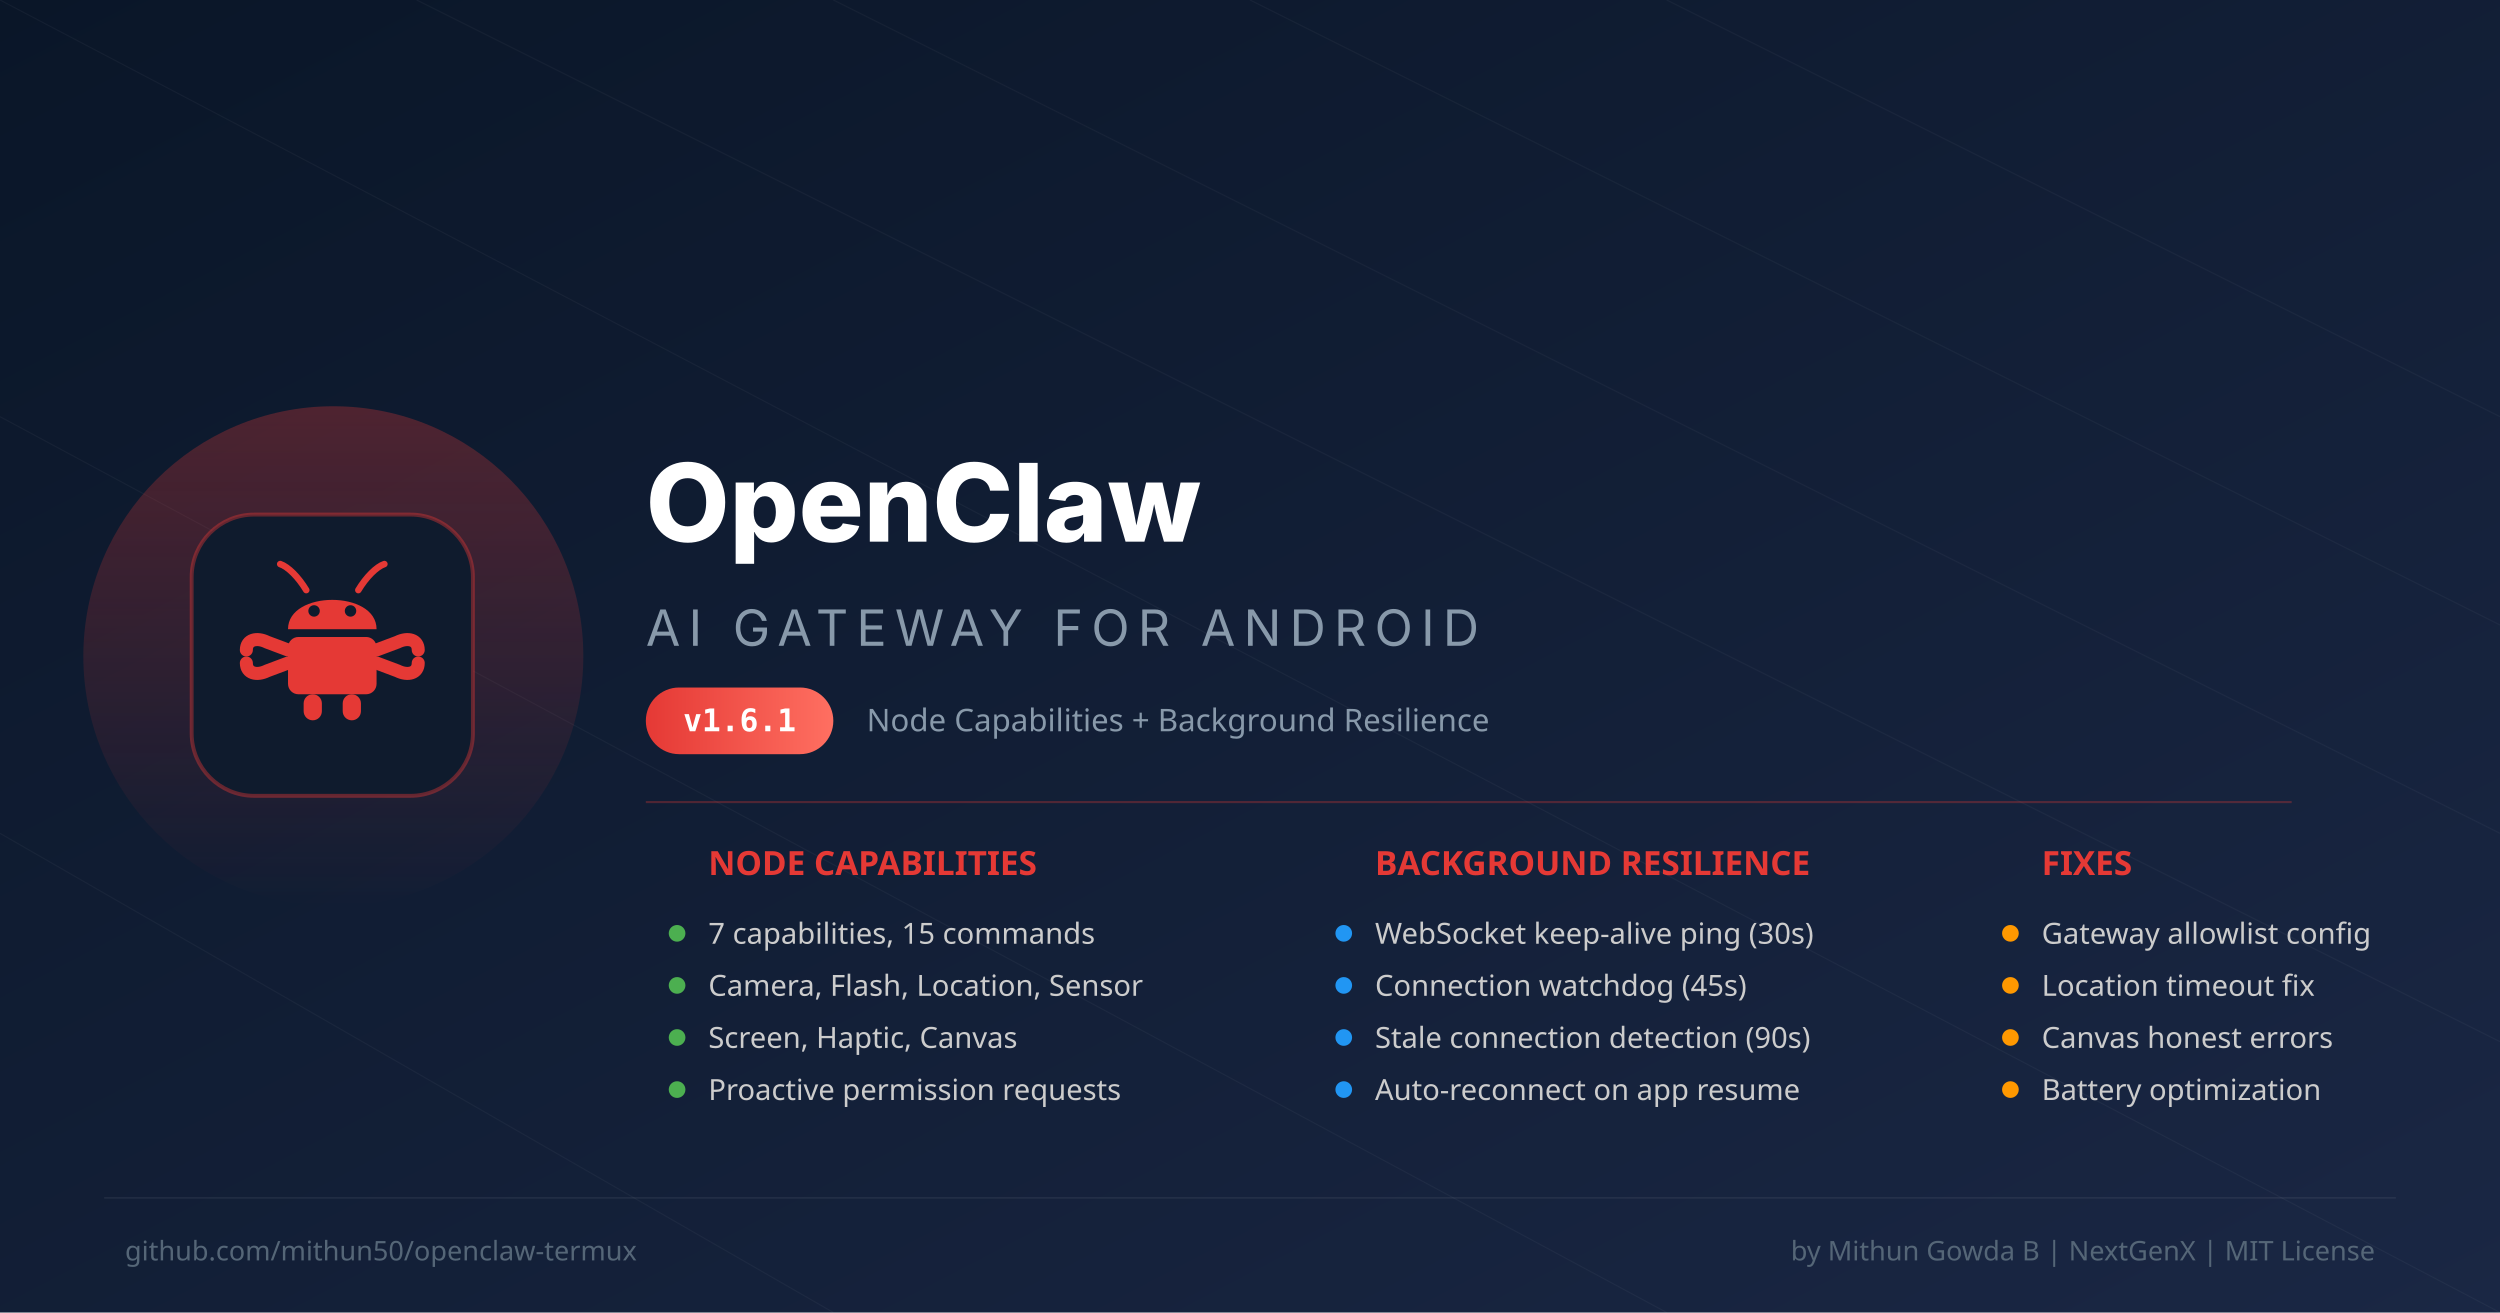
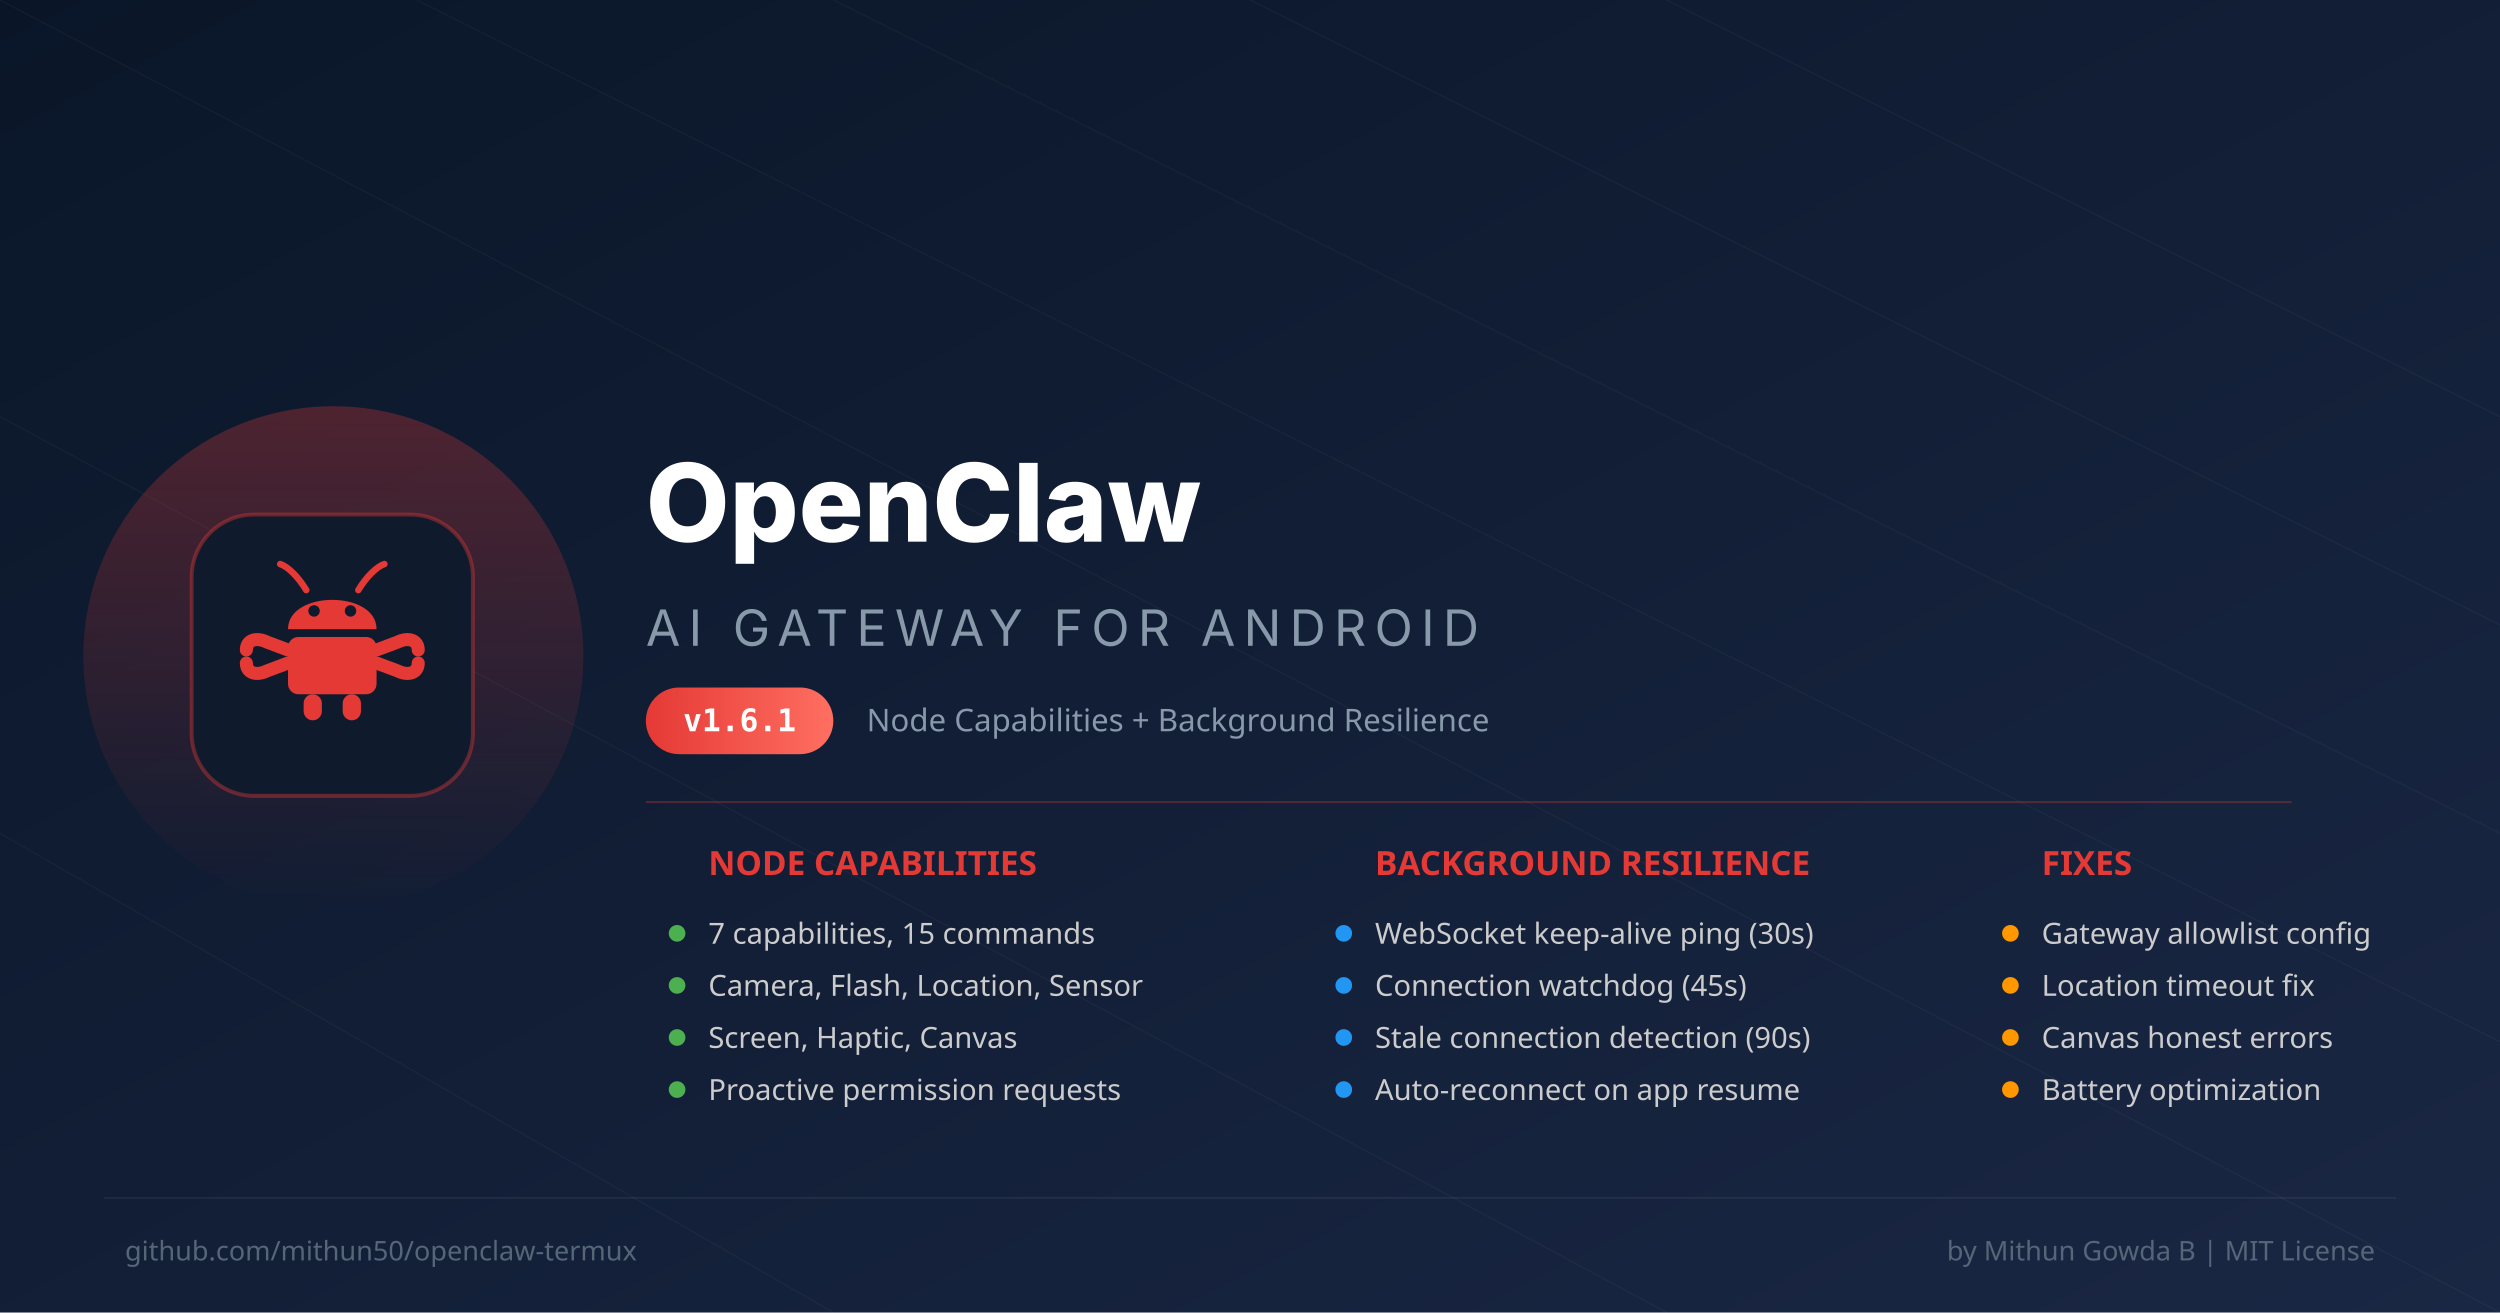
<svg xmlns="http://www.w3.org/2000/svg" viewBox="0 0 1200 630" width="1200" height="630">
  <defs>
    <linearGradient id="bg" x1="0%" y1="0%" x2="100%" y2="100%">
      <stop offset="0%" style="stop-color:#0A1628" />
      <stop offset="100%" style="stop-color:#1A2744" />
    </linearGradient>
    <linearGradient id="accent" x1="0%" y1="0%" x2="100%" y2="0%">
      <stop offset="0%" style="stop-color:#E53935" />
      <stop offset="100%" style="stop-color:#FF6F61" />
    </linearGradient>
    <linearGradient id="glow" x1="0%" y1="0%" x2="0%" y2="100%">
      <stop offset="0%" style="stop-color:#E53935;stop-opacity:0.3" />
      <stop offset="100%" style="stop-color:#E53935;stop-opacity:0" />
    </linearGradient>
  </defs>
  <rect width="1200" height="630" fill="url(#bg)" />
  <g opacity="0.04" stroke="#fff" stroke-width="0.5">
    <line x1="0" y1="0" x2="1200" y2="630" />
    <line x1="200" y1="0" x2="1200" y2="500" />
    <line x1="400" y1="0" x2="1200" y2="400" />
    <line x1="0" y1="200" x2="800" y2="630" />
    <line x1="0" y1="400" x2="400" y2="630" />
    <line x1="600" y1="0" x2="1200" y2="300" />
    <line x1="800" y1="0" x2="1200" y2="200" />
  </g>
  <circle cx="160" cy="315" r="120" fill="url(#glow)" />
  <g transform="translate(92, 247) scale(1.25)">
    <rect width="108" height="108" rx="24" fill="#0F1B2D" stroke="#E53935" stroke-width="1.5" stroke-opacity="0.4" />
    <path d="M44,29 C41,24 37,20 34,19" stroke="#E53935" stroke-width="2.5" stroke-linecap="round" fill="none" />
    <path d="M64,29 C67,24 71,20 74,19" stroke="#E53935" stroke-width="2.5" stroke-linecap="round" fill="none" />
    <path d="M37,44 C37,29 71,29 71,44 Z" fill="#E53935" />
    <circle cx="47" cy="37" r="2.2" fill="#0F1B2D" />
    <circle cx="61" cy="37" r="2.2" fill="#0F1B2D" />
    <rect x="37" y="47" width="34" height="22" rx="4" fill="#E53935" />
    <path d="M37,52 L29,49 C25,47 21,48 21,52" stroke="#E53935" stroke-width="5" stroke-linecap="round" fill="none" />
    <path d="M37,57 L29,60 C25,62 21,61 21,57" stroke="#E53935" stroke-width="5" stroke-linecap="round" fill="none" />
    <path d="M71,52 L79,49 C83,47 87,48 87,52" stroke="#E53935" stroke-width="5" stroke-linecap="round" fill="none" />
    <path d="M71,57 L79,60 C83,62 87,61 87,57" stroke="#E53935" stroke-width="5" stroke-linecap="round" fill="none" />
    <rect x="43" y="69" width="7" height="10" rx="3.5" fill="#E53935" />
    <rect x="58" y="69" width="7" height="10" rx="3.5" fill="#E53935" />
  </g>
  <text x="310" y="260" font-family="system-ui, -apple-system, sans-serif" font-size="52" font-weight="800" fill="#FFFFFF">OpenClaw</text>
  <text x="310" y="310" font-family="system-ui, -apple-system, sans-serif" font-size="24" font-weight="400" fill="#8899AA" letter-spacing="4">AI GATEWAY FOR ANDROID</text>
  <rect x="310" y="330" width="90" height="32" rx="16" fill="url(#accent)" />
  <text x="355" y="351" font-family="system-ui, monospace" font-size="15" font-weight="700" fill="#FFFFFF" text-anchor="middle">v1.6.1</text>
  <text x="416" y="351" font-family="system-ui, sans-serif" font-size="15" fill="#8899AA">Node Capabilities + Background Resilience</text>
  <line x1="310" y1="385" x2="1100" y2="385" stroke="#E53935" stroke-width="1" stroke-opacity="0.3" />
  <text x="340" y="420" font-family="system-ui, sans-serif" font-size="16" font-weight="700" fill="#E53935">NODE CAPABILITIES</text>
  <circle cx="325" cy="448" r="4" fill="#4CAF50" />
  <text x="340" y="453" font-family="system-ui, sans-serif" font-size="14" fill="#CCCCCC">7 capabilities, 15 commands</text>
  <circle cx="325" cy="473" r="4" fill="#4CAF50" />
  <text x="340" y="478" font-family="system-ui, sans-serif" font-size="14" fill="#CCCCCC">Camera, Flash, Location, Sensor</text>
  <circle cx="325" cy="498" r="4" fill="#4CAF50" />
  <text x="340" y="503" font-family="system-ui, sans-serif" font-size="14" fill="#CCCCCC">Screen, Haptic, Canvas</text>
  <circle cx="325" cy="523" r="4" fill="#4CAF50" />
  <text x="340" y="528" font-family="system-ui, sans-serif" font-size="14" fill="#CCCCCC">Proactive permission requests</text>
  <text x="660" y="420" font-family="system-ui, sans-serif" font-size="16" font-weight="700" fill="#E53935">BACKGROUND RESILIENCE</text>
  <circle cx="645" cy="448" r="4" fill="#2196F3" />
  <text x="660" y="453" font-family="system-ui, sans-serif" font-size="14" fill="#CCCCCC">WebSocket keep-alive ping (30s)</text>
  <circle cx="645" cy="473" r="4" fill="#2196F3" />
  <text x="660" y="478" font-family="system-ui, sans-serif" font-size="14" fill="#CCCCCC">Connection watchdog (45s)</text>
  <circle cx="645" cy="498" r="4" fill="#2196F3" />
  <text x="660" y="503" font-family="system-ui, sans-serif" font-size="14" fill="#CCCCCC">Stale connection detection (90s)</text>
  <circle cx="645" cy="523" r="4" fill="#2196F3" />
  <text x="660" y="528" font-family="system-ui, sans-serif" font-size="14" fill="#CCCCCC">Auto-reconnect on app resume</text>
  <text x="980" y="420" font-family="system-ui, sans-serif" font-size="16" font-weight="700" fill="#E53935">FIXES</text>
  <circle cx="965" cy="448" r="4" fill="#FF9800" />
  <text x="980" y="453" font-family="system-ui, sans-serif" font-size="14" fill="#CCCCCC">Gateway allowlist config</text>
  <circle cx="965" cy="473" r="4" fill="#FF9800" />
  <text x="980" y="478" font-family="system-ui, sans-serif" font-size="14" fill="#CCCCCC">Location timeout fix</text>
  <circle cx="965" cy="498" r="4" fill="#FF9800" />
  <text x="980" y="503" font-family="system-ui, sans-serif" font-size="14" fill="#CCCCCC">Canvas honest errors</text>
  <circle cx="965" cy="523" r="4" fill="#FF9800" />
  <text x="980" y="528" font-family="system-ui, sans-serif" font-size="14" fill="#CCCCCC">Battery optimization</text>
  <line x1="50" y1="575" x2="1150" y2="575" stroke="#ffffff" stroke-width="0.5" stroke-opacity="0.1" />
  <text x="60" y="605" font-family="system-ui, sans-serif" font-size="13" fill="#556677">github.com/mithun50/openclaw-termux</text>
-   <text x="1140" y="605" font-family="system-ui, sans-serif" font-size="13" fill="#556677" text-anchor="end">by Mithun Gowda B  |  NextGenX  |  MIT License</text>
+   <text x="1140" y="605" font-family="system-ui, sans-serif" font-size="13" fill="#556677" text-anchor="end">by Mithun Gowda B  |  MIT License</text>
</svg>
